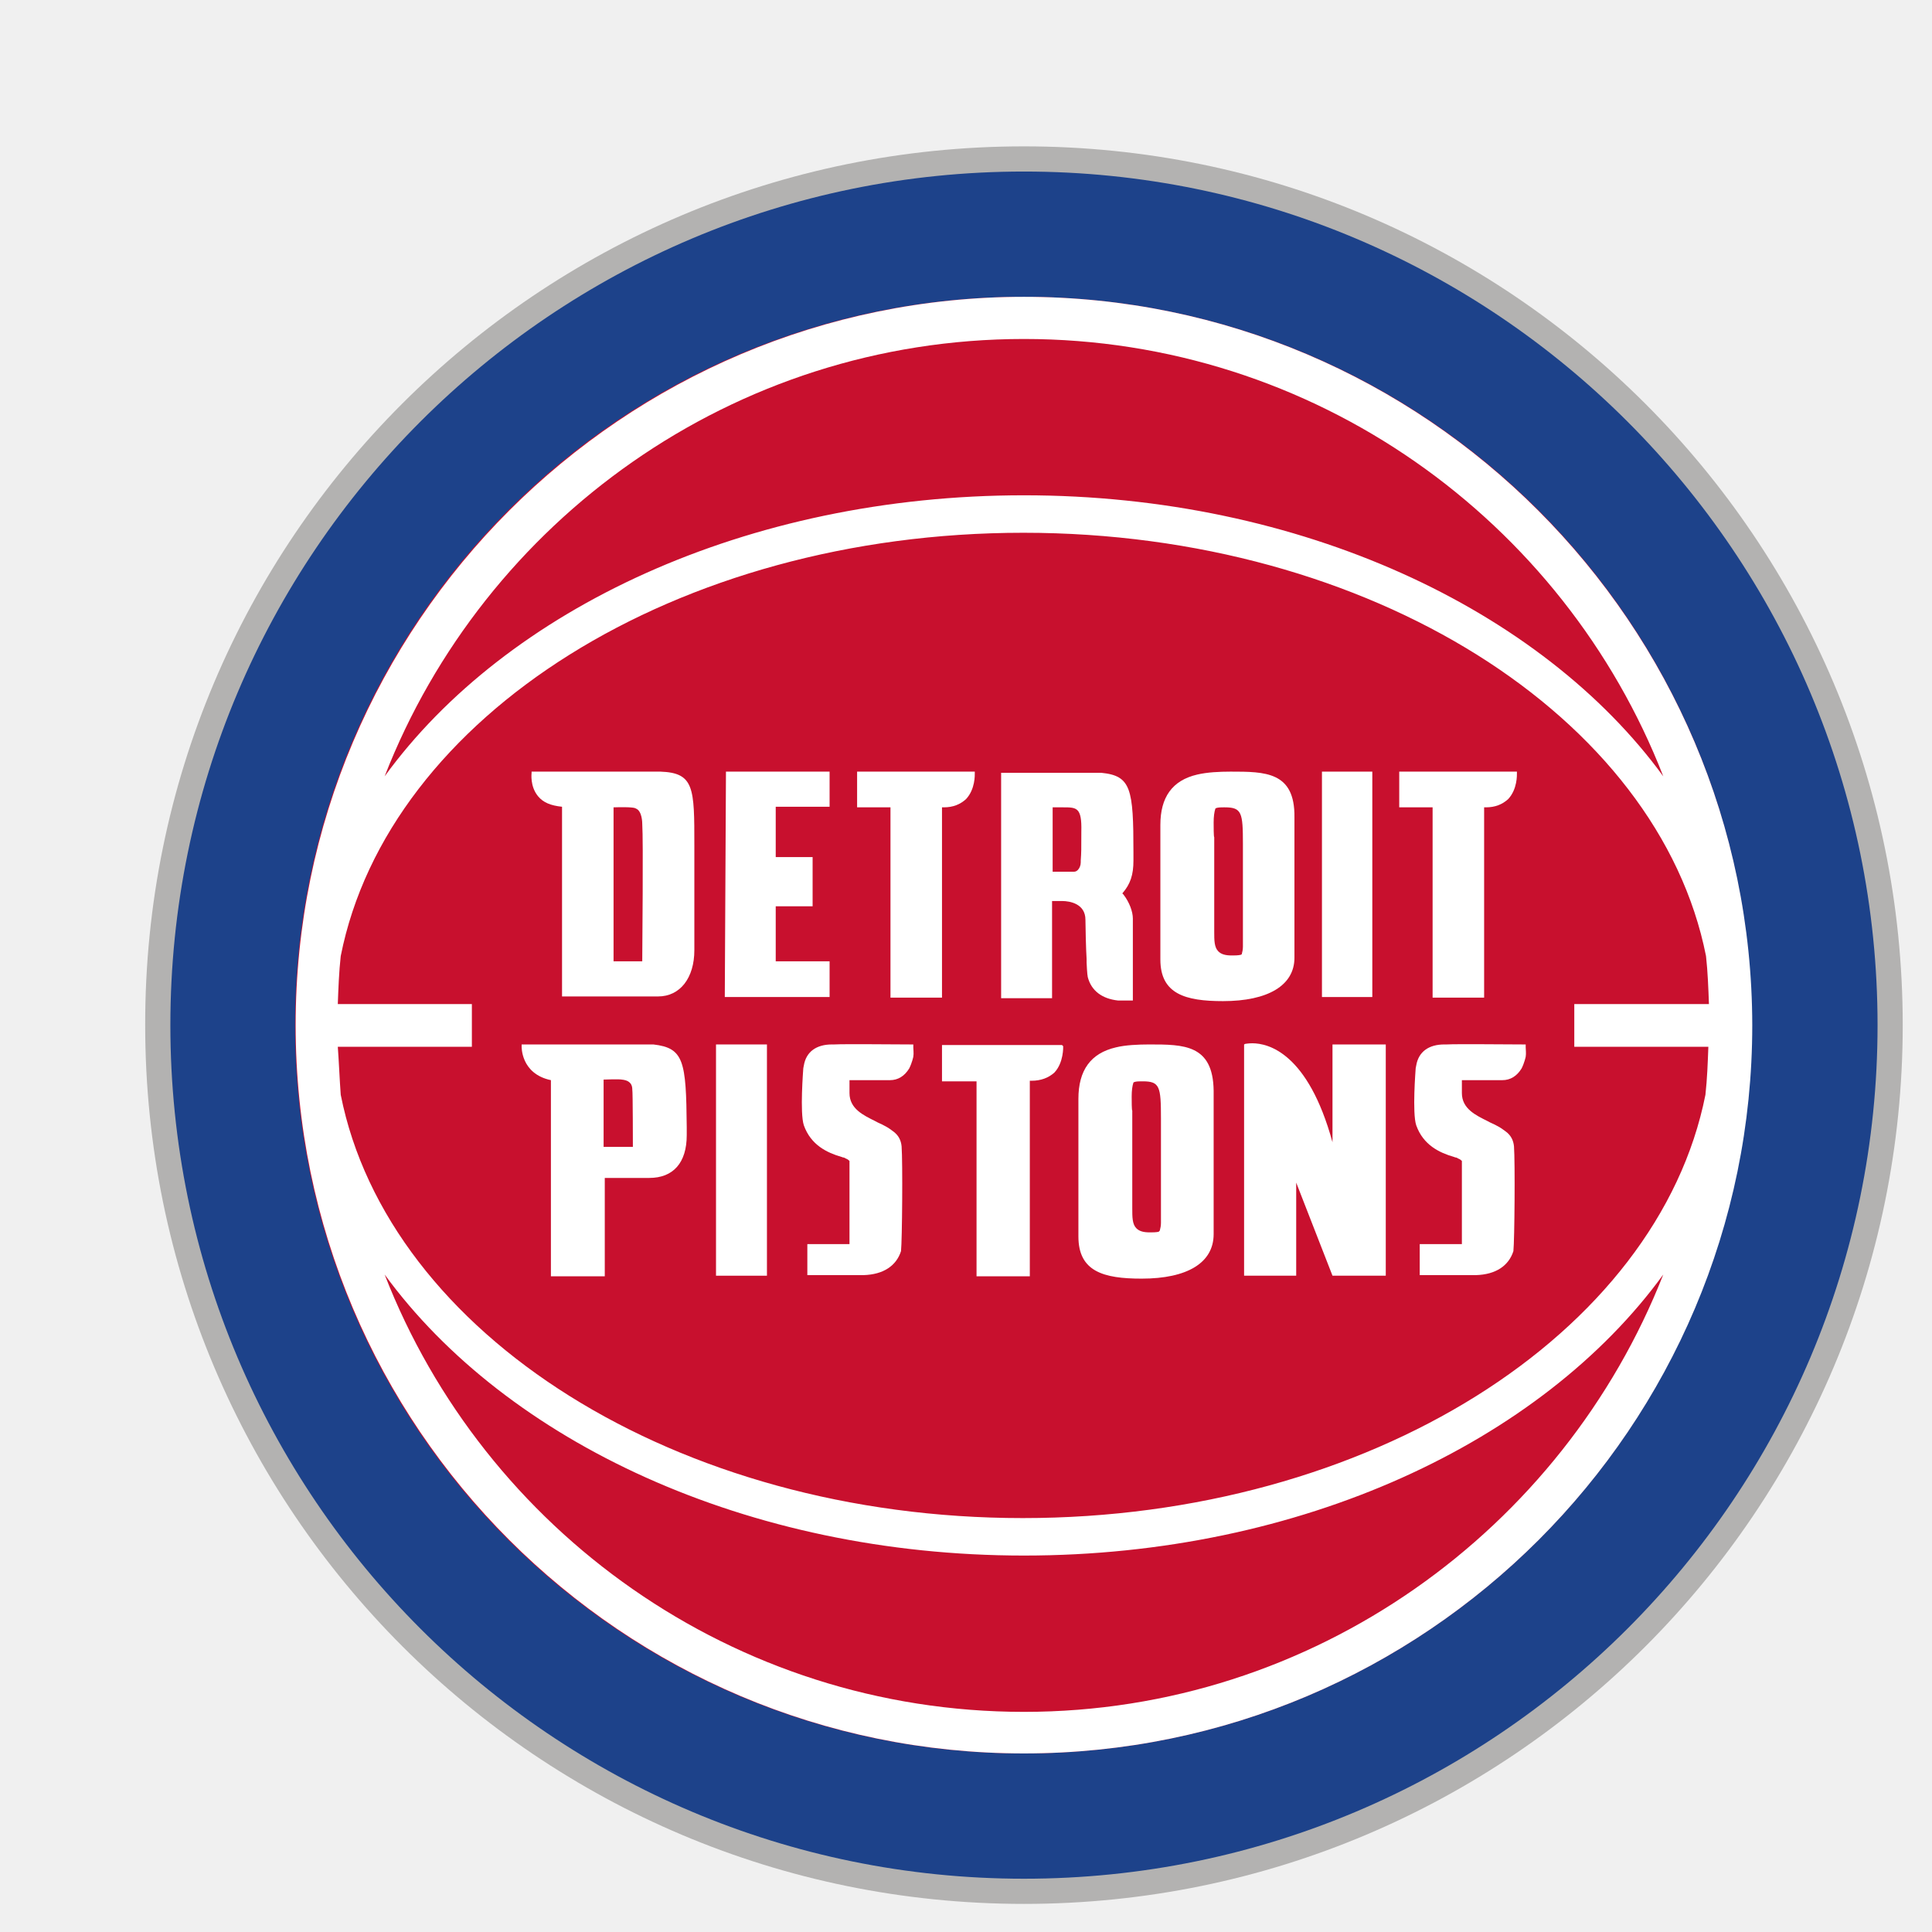
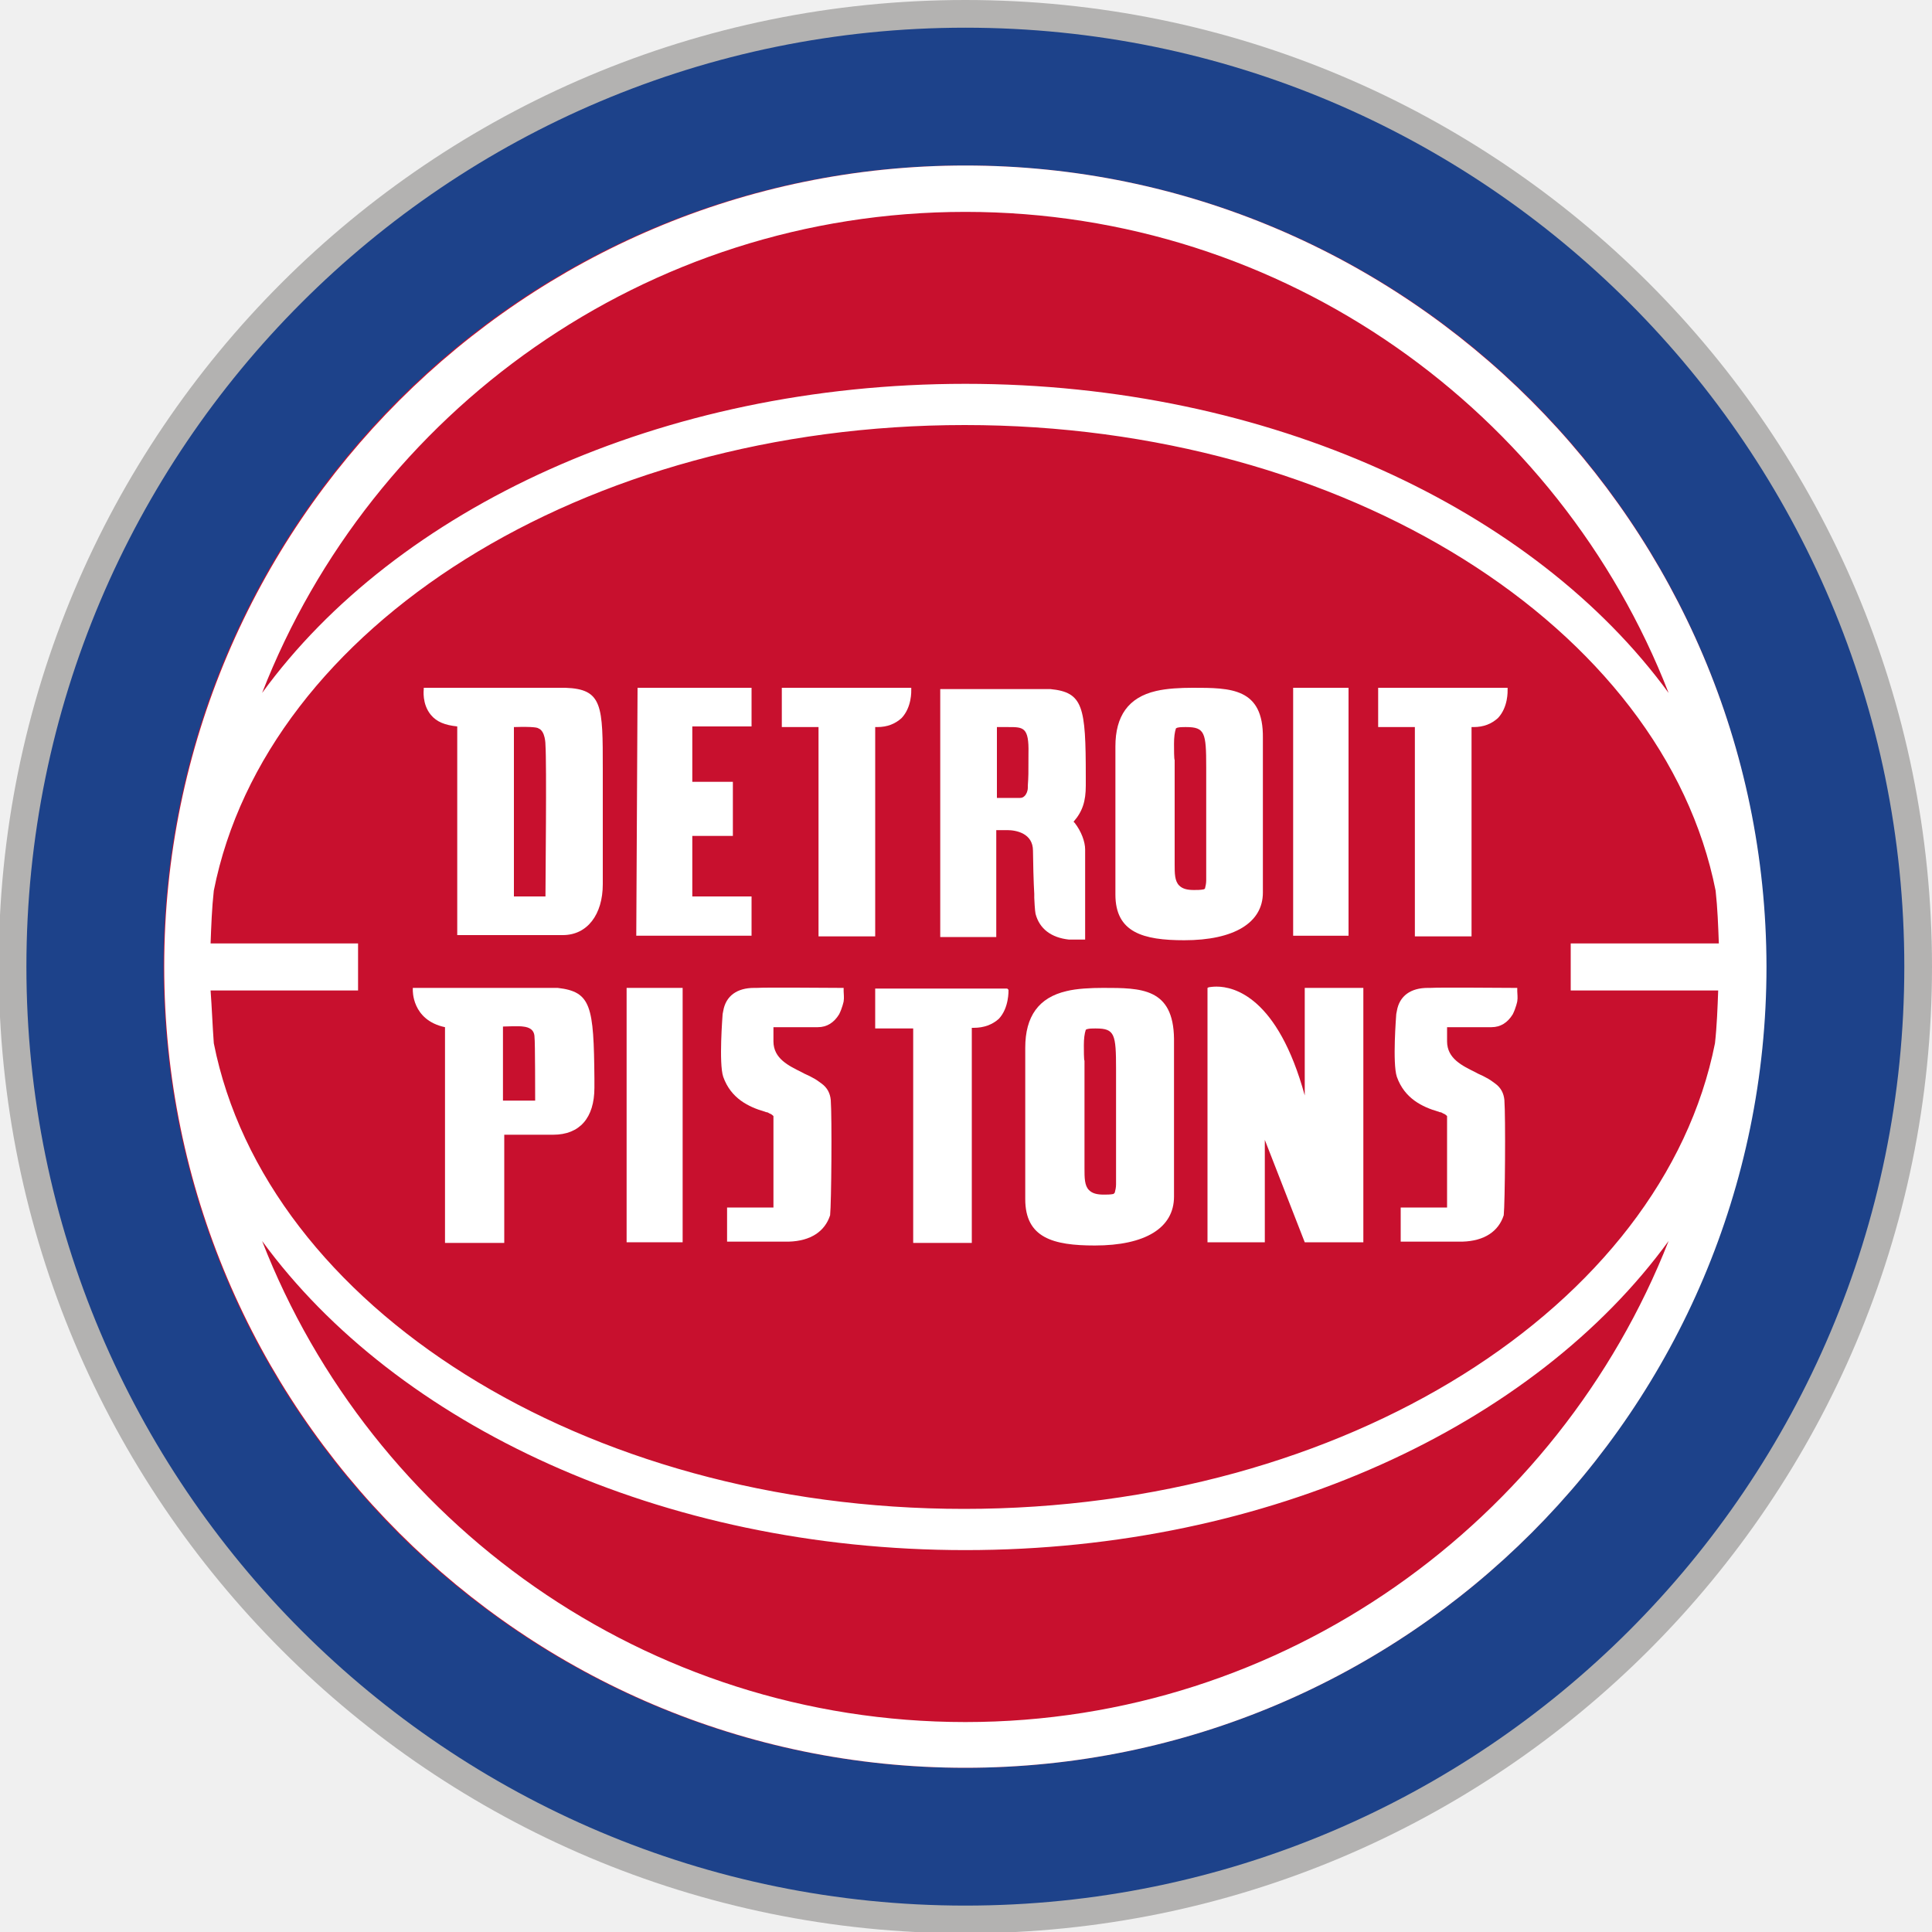
- <svg xmlns="http://www.w3.org/2000/svg" version="1.1" id="Layer_4" x="0px" y="0px" viewBox="25 25 330 330" style="enable-background:new 0 0 400 400;" xml:space="preserve">
+ <svg xmlns="http://www.w3.org/2000/svg" version="1.1" id="Layer_4" x="0px" y="0px" viewBox="50 50 300 300" style="enable-background:new 0 0 400 400;" xml:space="preserve">
  <style type="text/css">
	.st0{fill:#B3B2B1;}
	.st1{fill:#1D428A;}
	.st2{fill:#C8102E;}
	.st3{fill:#FFFFFF;}
</style>
  <g>
    <path class="st0" d="M350,200.1c0,82.9-67.2,150.1-150.1,150.1S49.8,283,49.8,200.1C49.7,117.2,116.9,50,199.9,50   C282.8,50,350,117.2,350,200.1" />
    <g>
      <path class="st1" d="M345.7,200.1c0,80.5-65.3,145.8-145.8,145.8S54.1,280.6,54.1,200.1S119.4,54.3,199.9,54.3    S345.7,119.6,345.7,200.1" />
      <g>
        <path class="st2" d="M324.2,200.1c0,68.6-55.6,124.4-124.4,124.4c-68.6,0-124.4-55.6-124.4-124.4c0-68.6,55.6-124.4,124.4-124.4     S324.2,131.5,324.2,200.1" />
        <path class="st3" d="M199.9,75.7c-68.5,0-124.4,55.8-124.4,124.4s55.8,124.4,124.4,124.4s124.4-55.8,124.4-124.4     C324.2,131.6,268.4,75.7,199.9,75.7 M82.7,203.8h22.9v-7.3H82.7c0.1-2.7,0.2-5.5,0.5-8.2c8.1-40.9,57.3-72.3,116.6-72.3     c59.3,0,108.5,31.5,116.6,72.3c0.3,2.7,0.4,5.5,0.5,8.2h-23v7.3h22.9c-0.1,2.7-0.2,5.5-0.5,8.2c-8.1,40.8-57.4,72.3-116.6,72.3     S91.3,252.8,83.2,212C83,209.3,82.9,206.5,82.7,203.8 M199.9,82.9c49.6,0,92.2,31,109.2,74.7c-20.8-28.5-61.9-48-109.2-48     s-88.4,19.4-109.2,48C107.7,114,150.2,82.9,199.9,82.9 M199.9,317.4c-49.6,0-92.2-31-109.2-74.7c20.8,28.5,61.9,48,109.2,48     s88.4-19.4,109.2-48C292,286.2,249.5,317.4,199.9,317.4" />
        <g>
          <g>
            <rect x="147.3" y="203.4" class="st3" width="8.7" height="39.5" />
            <path class="st3" d="M181,203.4h-0.3c-2.4,0-11.5-0.1-13.2,0h-0.4c-2.6,0-4.4,1.2-4.8,3.6c-0.1,0.4-0.1,0.6-0.1,0.6       c0,0.1-0.6,7.5,0.1,9.6c1.2,3.4,4,4.7,6.4,5.4c0.1,0,0.2,0.1,0.3,0.1c0.2,0,0.3,0.1,0.5,0.2c0.3,0.1,0.5,0.3,0.6,0.4v14.2h-7.2       v5.3h9.6l0,0c3.4-0.1,5.6-1.6,6.4-4.1c0.2-1.9,0.3-15.2,0.1-17.9c-0.1-1-0.5-1.9-1.5-2.6c-0.4-0.3-0.8-0.6-1.4-0.9       c-0.5-0.3-1.1-0.5-1.6-0.8c-2-1-4.4-2.1-4.4-4.8v-2.2h6.9c1.4,0,2.5-0.7,3.3-2c0.5-1,0.7-2,0.7-2c0.1-0.6,0-1.2,0-1.6       L181,203.4z" />
            <path class="st3" d="M221.3,203.4c-1.9,0-4.1,0.1-5.7,0.5c-4.3,1-6.4,3.9-6.4,8.8v23.5c0,6,4.3,7.2,10.8,7.2       c7.8,0,12.3-2.7,12.3-7.6v-24.5C232.2,203.4,227.2,203.4,221.3,203.4 M218.3,212.3c0-1,0.1-1.8,0.3-2.4l0.2-0.1       c0.4-0.1,0.8-0.1,1.2-0.1h0.2c2.9,0,3.1,0.9,3.1,6.3v16.5c0,0.5,0,0.9,0,1.4s-0.1,0.9-0.2,1.3l-0.2,0.2c-0.5,0.1-1,0.1-1.5,0.1       c-1.1,0-1.8-0.2-2.3-0.7c-0.7-0.7-0.7-1.9-0.7-3.4v-16.7C218.3,214.7,218.3,212.9,218.3,212.3" />
            <path class="st3" d="M252.6,220.1c-4.2-15.3-11-16.9-13.7-16.9c-0.7,0-1.1,0.1-1.2,0.1l-0.2,0.1v39.5h8.9V227l6.2,15.9h9.1       v-39.5h-9.1L252.6,220.1L252.6,220.1z" />
            <path class="st3" d="M136.6,203.4h-22.2h-0.3v0.3c0,0-0.2,4.7,5,5.8v33.5h9.2v-16.8h7.6c4.1,0,6.4-2.6,6.4-7.3v-1.4       C142.2,206.2,141.8,204,136.6,203.4 M133.1,220.9h-5v-11.5c0,0,2.6-0.1,3.1,0c1,0.1,1.8,0.5,1.8,1.7       C133.1,211.5,133.1,220.9,133.1,220.9" />
            <path class="st3" d="M206.4,203.5h-20.5v6.2h5.9V243h9.1v-33.4c0.1,0,0.2,0,0.3,0c1.6,0,2.9-0.5,3.9-1.4       c1.6-1.7,1.5-4.4,1.5-4.5L206.4,203.5z" />
            <path class="st3" d="M285.6,203.4h-0.3c-2.4,0-11.5-0.1-13.2,0h-0.4c-2.6,0-4.4,1.2-4.8,3.6c-0.1,0.4-0.1,0.6-0.1,0.6       c0,0.1-0.6,7.5,0.1,9.6c1.2,3.4,4,4.7,6.4,5.4c0.1,0,0.2,0.1,0.3,0.1c0.2,0,0.3,0.1,0.5,0.2c0.3,0.1,0.5,0.3,0.6,0.4v14.2h-7.2       v5.3h9.6l0,0c3.4-0.1,5.6-1.6,6.4-4.1c0.2-1.9,0.3-15.2,0.1-17.9c-0.1-1-0.5-1.9-1.5-2.6c-0.4-0.3-0.8-0.6-1.4-0.9       c-0.5-0.3-1.1-0.5-1.6-0.8c-2-1-4.4-2.1-4.4-4.8v-2.2h6.9c1.4,0,2.5-0.7,3.3-2c0.5-1,0.7-2,0.7-2c0.1-0.6,0-1.2,0-1.6       L285.6,203.4z" />
          </g>
          <g>
            <path class="st3" d="M204.9,178.9h1.5c1.4,0,4,0.5,4,3.2c0,1.2,0.1,5.2,0.2,6.7v0.6c0,0.2,0.1,2.1,0.2,2.5       c0.6,2.3,2.4,3.7,5.2,4h2.5v-14c0-1.2-0.6-2.8-1.6-4.1l-0.2-0.2c1.4-1.6,1.9-3.2,1.9-5.6v-1.4c0-10.9-0.4-13.1-5.5-13.6H196       v38.5h8.7v-16.6L204.9,178.9L204.9,178.9z M204.9,162.9h1.5h0.2c2.3,0,3.2,0,3.1,4.1c0,3.3,0,3.5-0.1,5v0.3       c0,0.5-0.2,1-0.5,1.3c-0.2,0.2-0.4,0.3-0.7,0.3h-3.6v-11H204.9z" />
            <polygon class="st3" points="259.4,156.8 250.8,156.8 250.8,195.3 259.4,195.3      " />
            <path class="st3" d="M177.1,195.4h8.8v-32.5c0.1,0,0.2,0,0.3,0c1.6,0,2.8-0.5,3.8-1.4c1.6-1.7,1.5-4.2,1.5-4.4v-0.3h-20.1v6.1       h5.7V195.4z" />
            <path class="st3" d="M269.7,195.4h8.8v-32.5c0.1,0,0.2,0,0.3,0c1.6,0,2.8-0.5,3.8-1.4c1.6-1.7,1.5-4.2,1.5-4.4v-0.3H264v6.1       h5.7L269.7,195.4L269.7,195.4z" />
            <polygon class="st3" points="166.7,189.2 157.5,189.2 157.5,179.8 163.8,179.8 163.8,171.4 157.5,171.4 157.5,162.8        166.7,162.8 166.7,156.8 149,156.8 148.8,195.3 166.7,195.3      " />
            <path class="st3" d="M137.8,156.8h-22v0.2c0,0.1-0.3,2.3,1.1,4c0.9,1.1,2.2,1.6,4.1,1.8v32.4h16.4c3.8,0,6.2-3.2,6.2-7.9v-17.9       C143.6,159.6,143.6,157,137.8,156.8 M134.7,189.2h-4.9v-26.3c3.1-0.1,3.7,0.1,3.8,0.2c1.1,0.4,1.1,2.5,1.1,2.6       C134.9,168.7,134.7,186.8,134.7,189.2" />
            <path class="st3" d="M235.2,156.8c-1.9,0-4,0.1-5.7,0.5c-4.3,1-6.3,3.9-6.3,8.6v23c0,5.9,4.3,7.1,10.7,7.1       c7.7,0,12.2-2.7,12.2-7.4v-24C246.2,156.8,241.1,156.8,235.2,156.8 M232.3,165.5c0-1,0.1-1.8,0.3-2.4l0.2-0.1       c0.4-0.1,0.8-0.1,1.2-0.1h0.2c2.9,0,3.1,0.9,3.1,6.2v16.2c0,0.5,0,0.9,0,1.4s-0.1,0.9-0.2,1.3l-0.2,0.1c-0.5,0.1-1,0.1-1.5,0.1       c-1.1,0-1.8-0.2-2.3-0.7c-0.7-0.7-0.7-1.9-0.7-3.3V168C232.3,168,232.3,166.1,232.3,165.5" />
          </g>
        </g>
      </g>
    </g>
  </g>
</svg>
